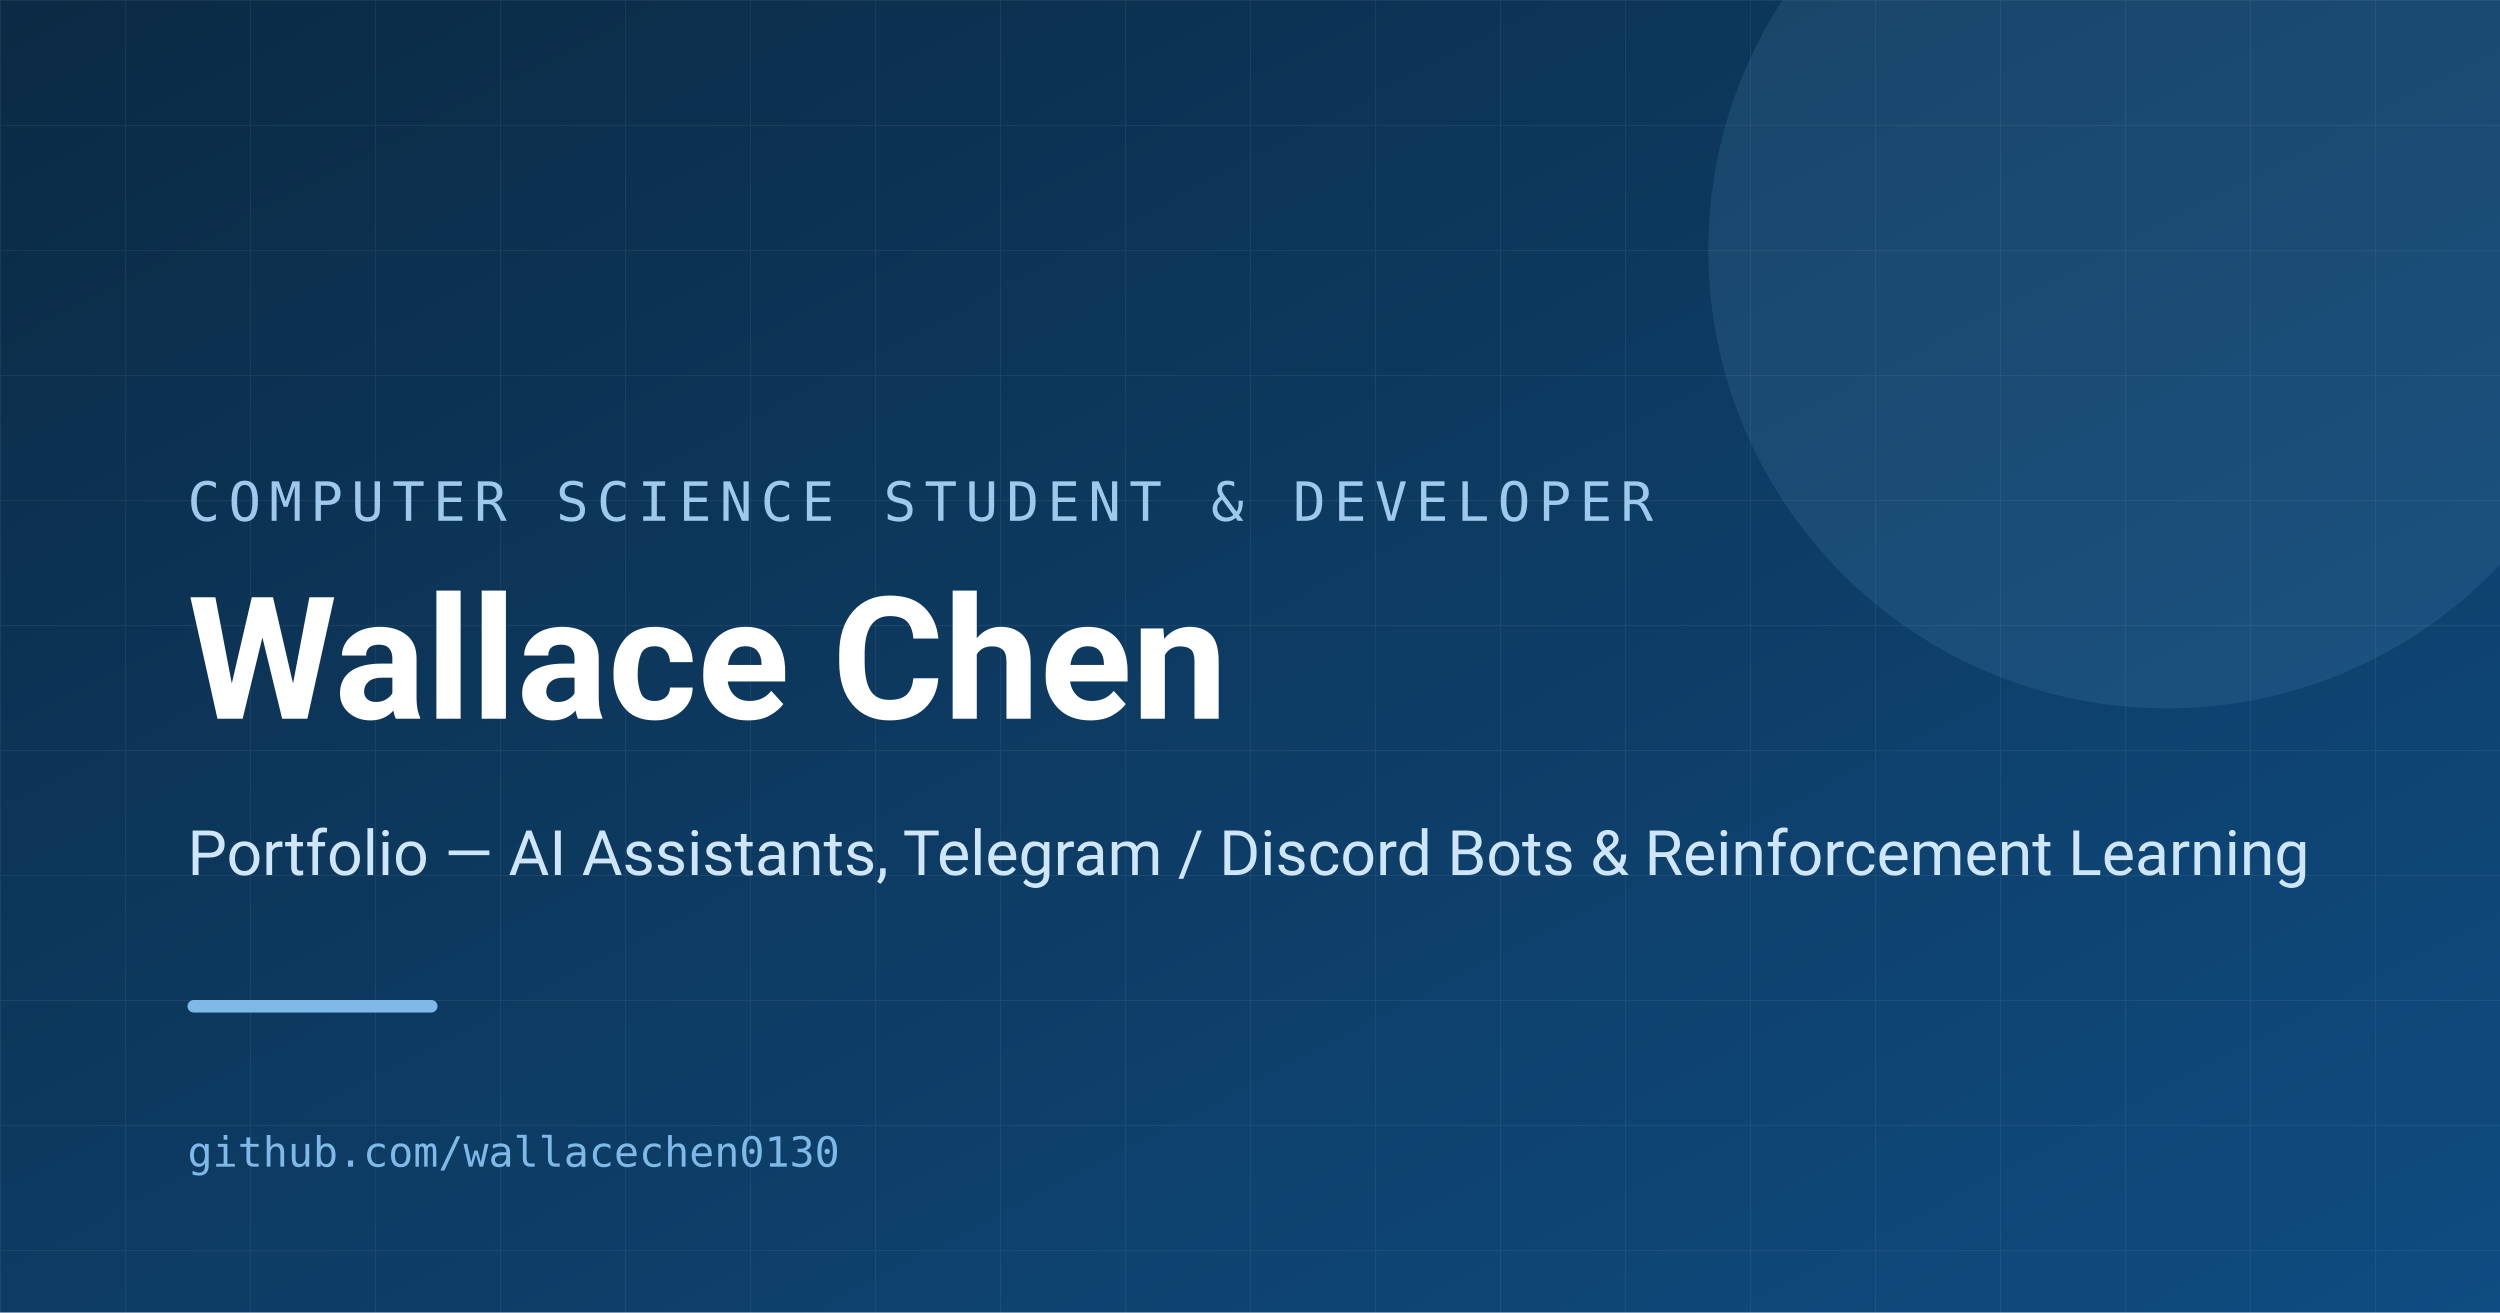
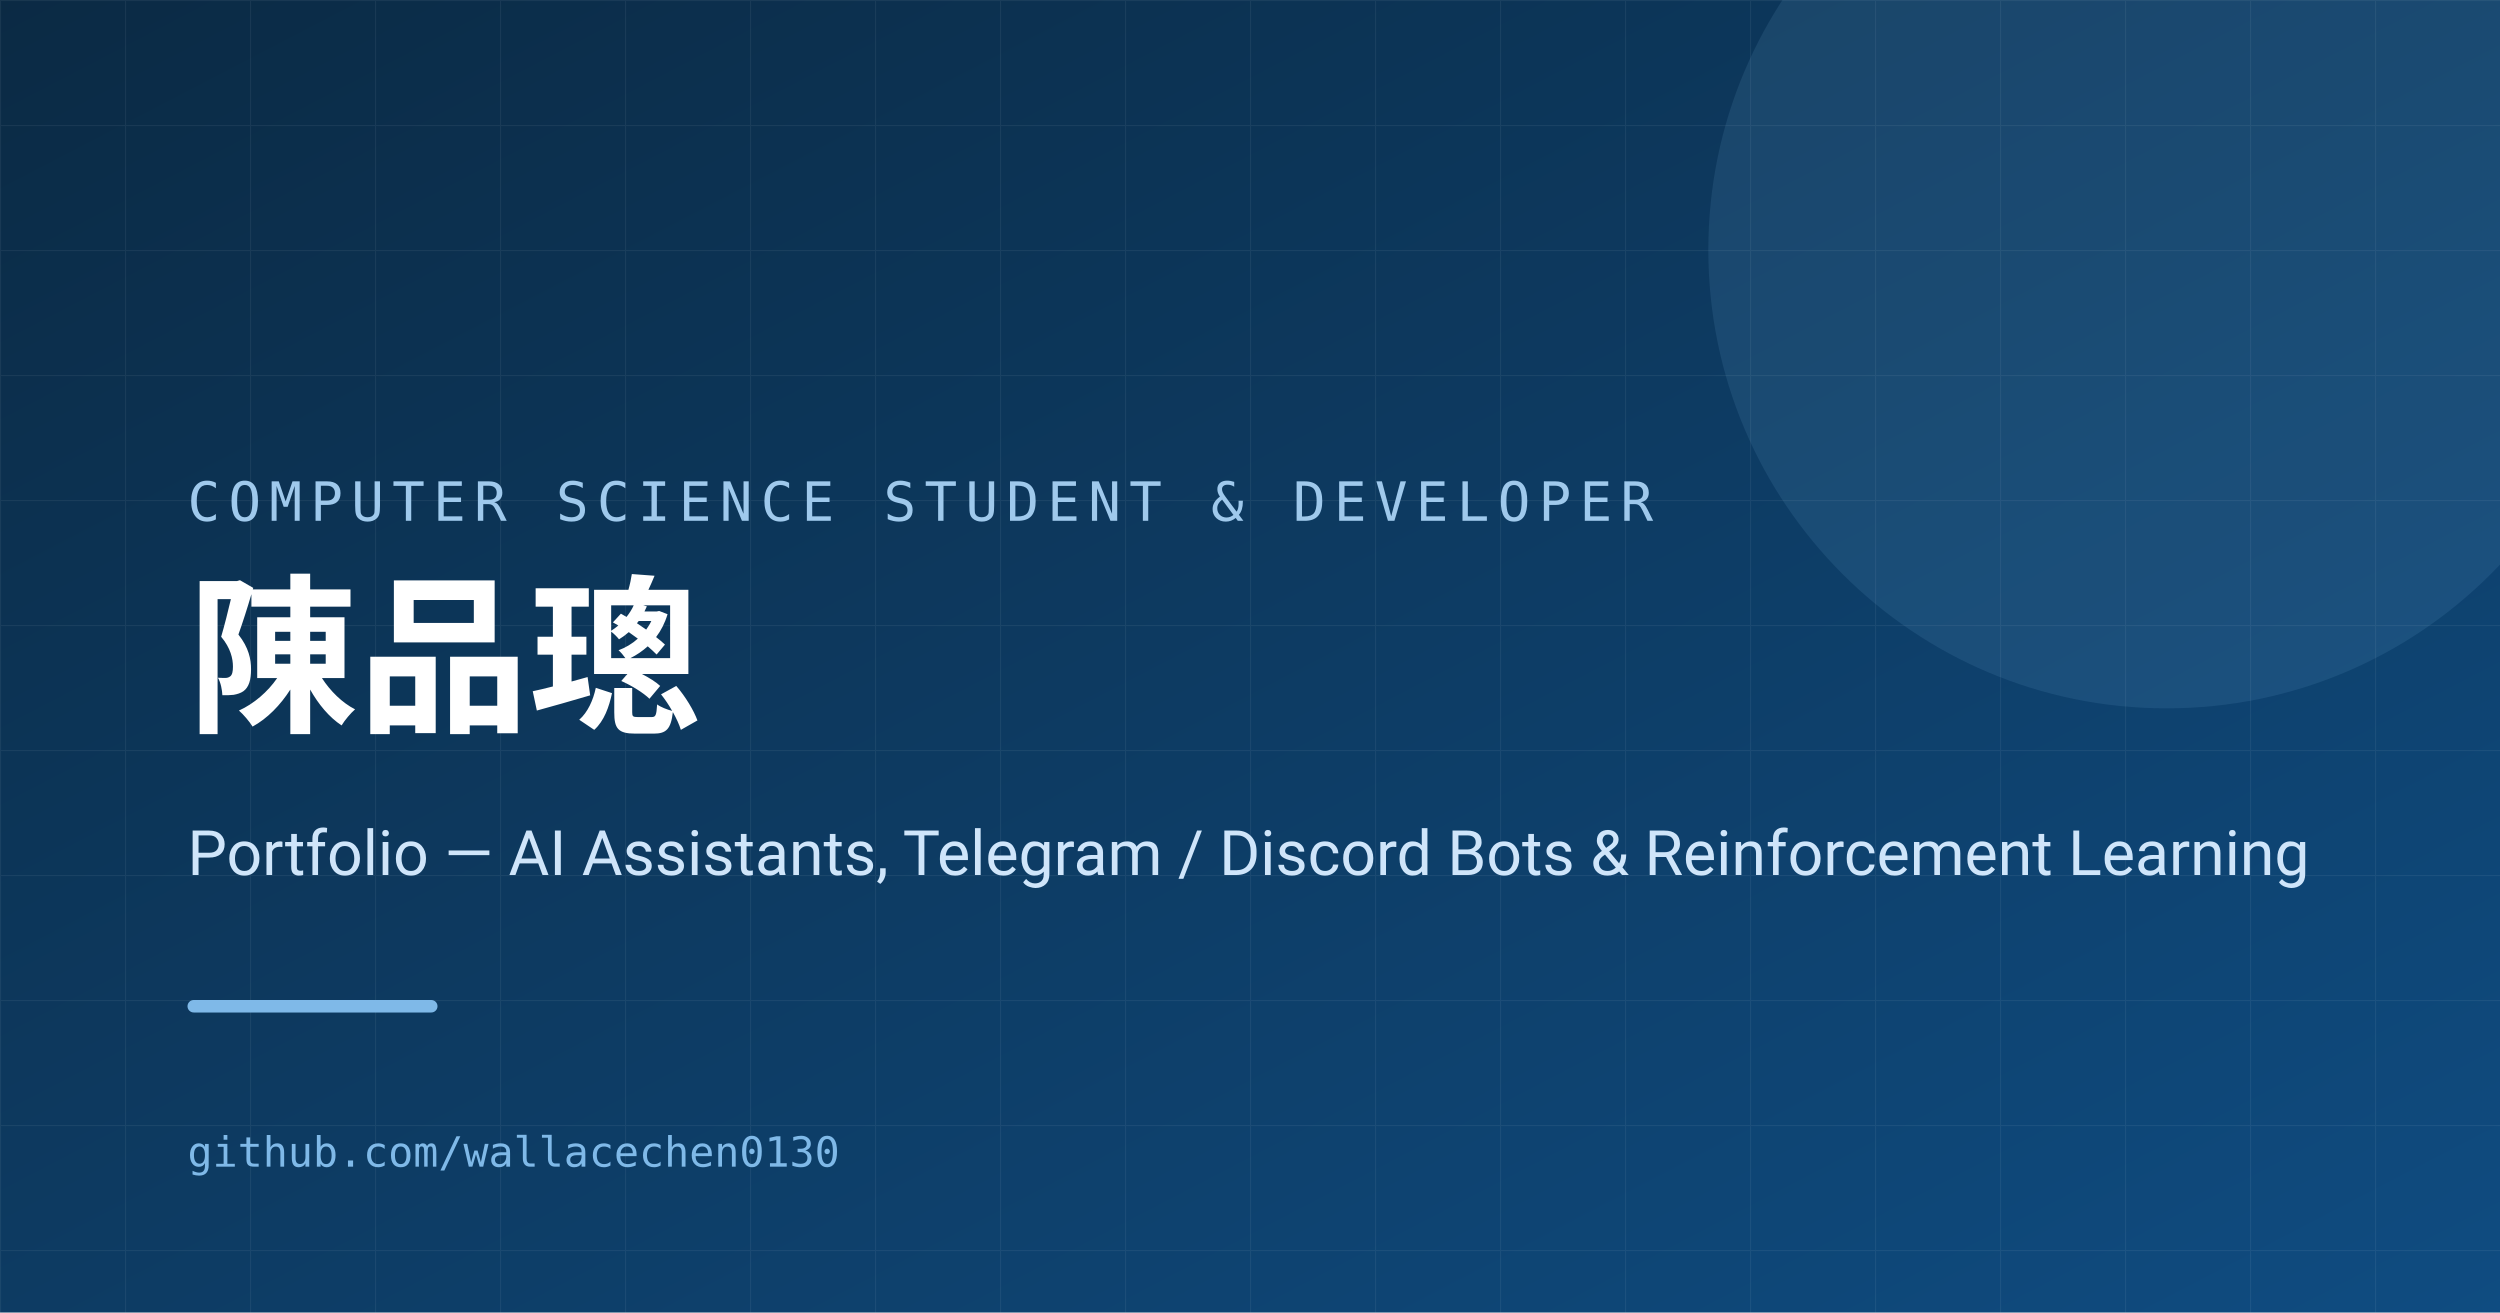
<svg xmlns="http://www.w3.org/2000/svg" viewBox="0 0 1200 630" width="1200" height="630" role="img" aria-label="網站分享預覽圖">
  <defs>
    <linearGradient id="og-bg" x1="0" y1="0" x2="1" y2="1">
      <stop offset="0" stop-color="#0B2A44" />
      <stop offset="1" stop-color="#0F4C81" />
    </linearGradient>
    <pattern id="og-grid" width="60" height="60" patternUnits="userSpaceOnUse">
      <path d="M60 0H0v60" fill="none" stroke="#FFFFFF" stroke-opacity="0.06" stroke-width="1" />
    </pattern>
  </defs>
  <rect width="1200" height="630" fill="url(#og-bg)" />
  <rect width="1200" height="630" fill="url(#og-grid)" />
  <circle cx="1040" cy="120" r="220" fill="#7FB9E8" fill-opacity="0.12" />
  <text x="90" y="250" font-family="ui-monospace, SFMono-Regular, Menlo, Consolas, monospace" font-size="26" fill="#9FC9EC" letter-spacing="4">
    COMPUTER SCIENCE STUDENT &amp; DEVELOPER
  </text>
-   <text x="90" y="345" font-family="system-ui, -apple-system, Segoe UI, Roboto, sans-serif" font-size="82" font-weight="700" fill="#FFFFFF">
-     Wallace Chen
+   <text x="90" y="345" font-family="system-ui, -apple-system, 'Noto Sans TC', 'Microsoft JhengHei', Segoe UI, Roboto, sans-serif" font-size="82" font-weight="700" fill="#FFFFFF">
+     陳品璁
  </text>
  <text x="90" y="420" font-family="system-ui, -apple-system, Segoe UI, Roboto, sans-serif" font-size="30" fill="#CFE5FA">
    Portfolio — AI Assistants, Telegram / Discord Bots &amp; Reinforcement Learning
  </text>
  <rect x="90" y="480" width="120" height="6" rx="3" fill="#7FB9E8" />
  <text x="90" y="560" font-family="ui-monospace, SFMono-Regular, Menlo, Consolas, monospace" font-size="20" fill="#7FB9E8">
    github.com/wallacechen0130
  </text>
</svg>
